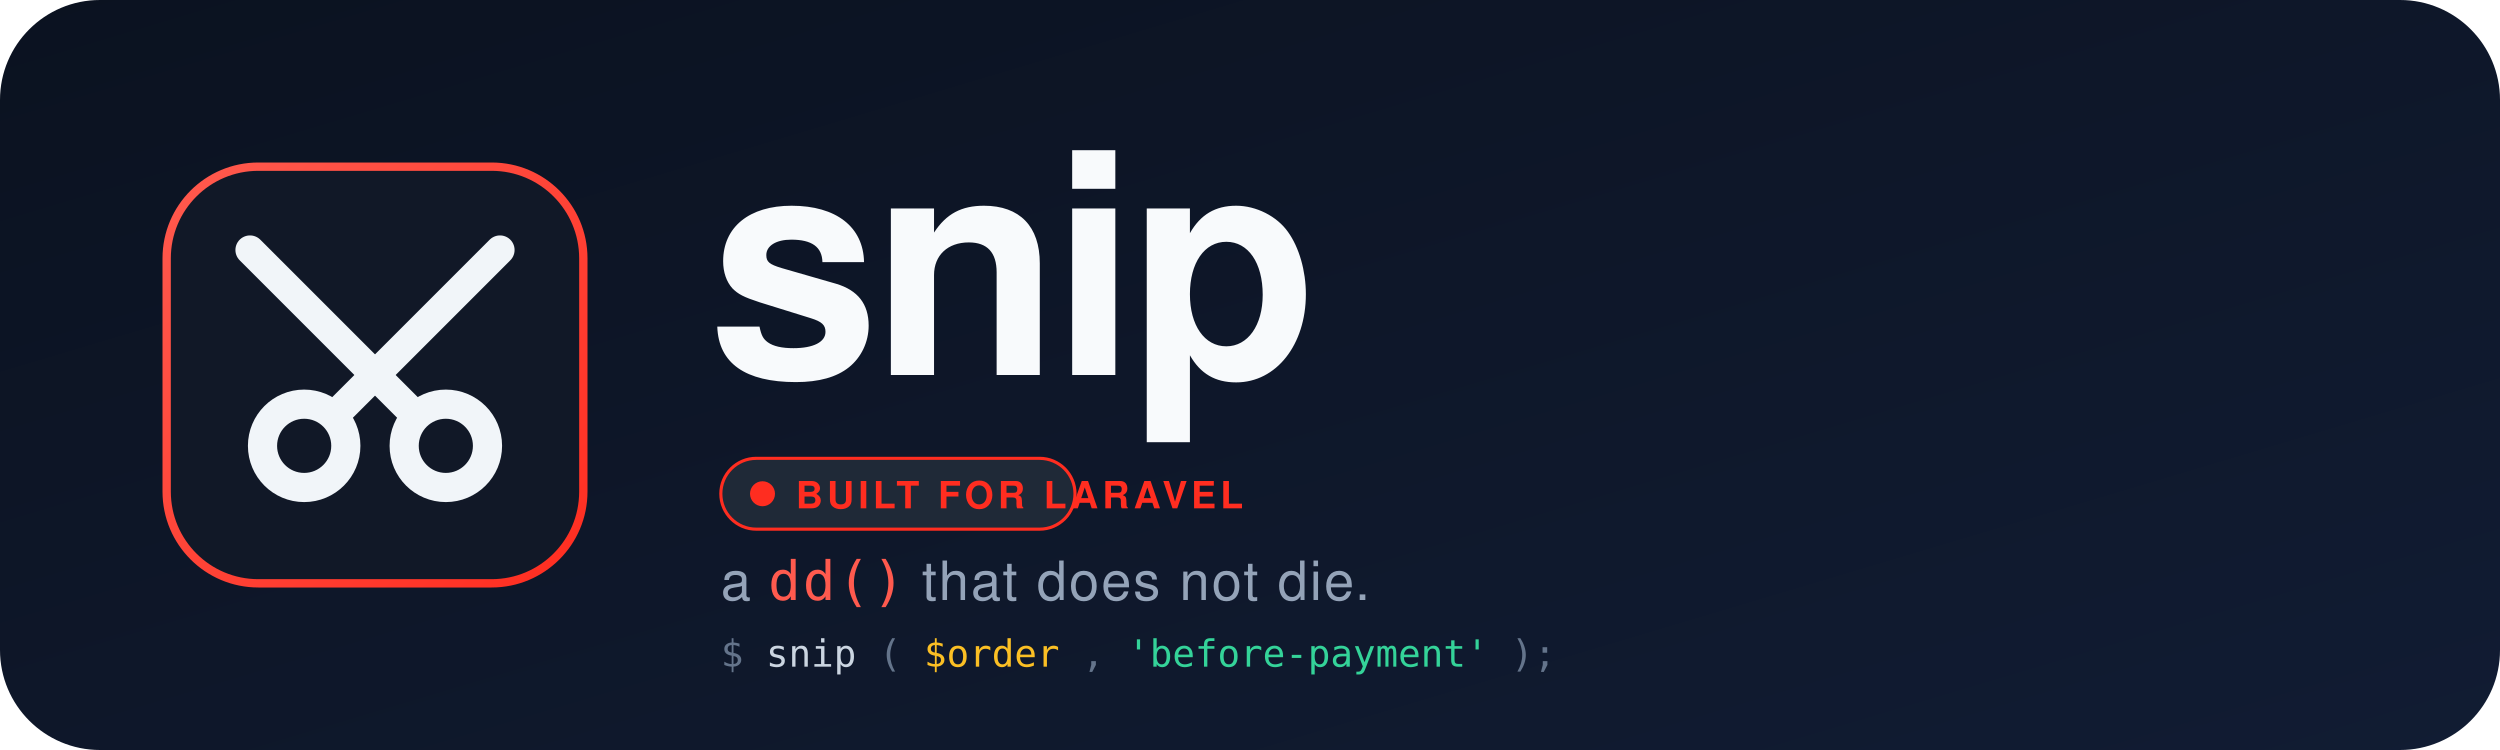
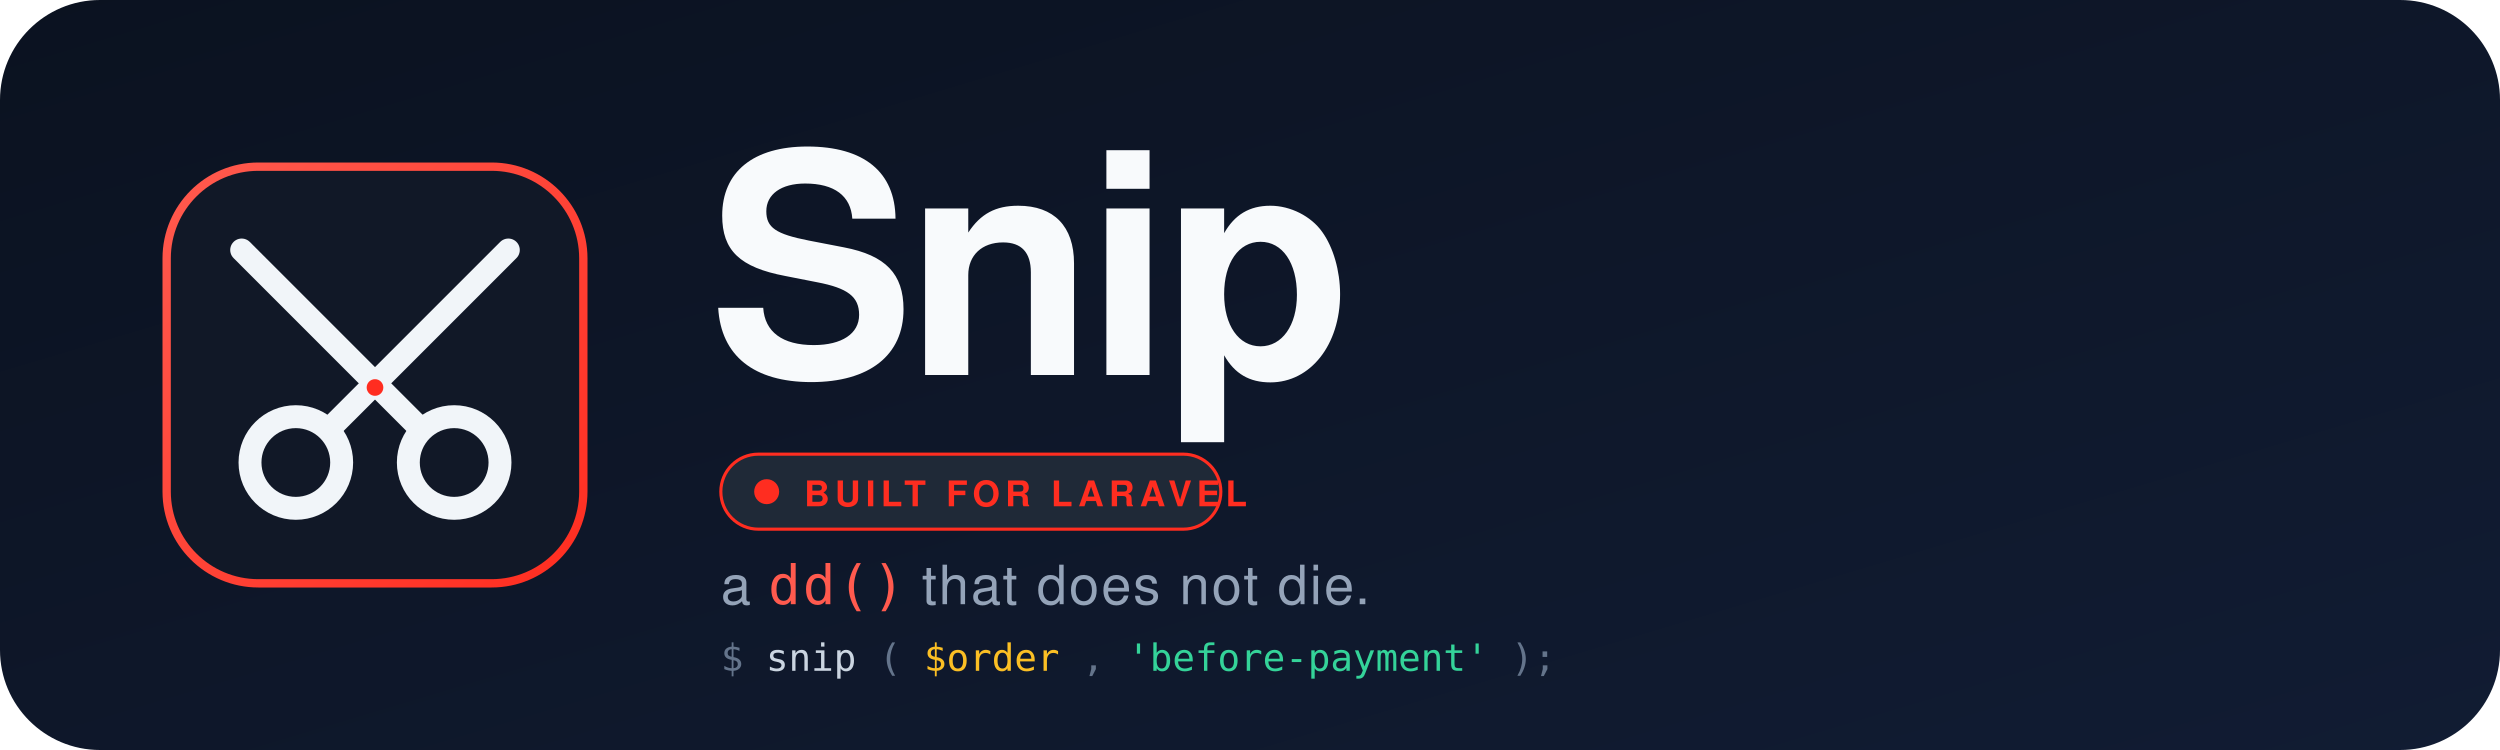
<svg xmlns="http://www.w3.org/2000/svg" viewBox="0 0 1200 360" role="img" aria-label="laravel-snip">
  <defs>
    <linearGradient id="bg" x1="0" y1="0" x2="1" y2="1">
      <stop offset="0%" stop-color="#0b1220" />
      <stop offset="100%" stop-color="#111c33" />
    </linearGradient>
    <linearGradient id="laravelRed" x1="0" y1="0" x2="1" y2="1">
      <stop offset="0%" stop-color="#ff5a4e" />
      <stop offset="100%" stop-color="#ff2d20" />
    </linearGradient>
    <linearGradient id="cut" x1="0" y1="0" x2="1" y2="0">
      <stop offset="0%" stop-color="#ff2d20" stop-opacity="0" />
      <stop offset="50%" stop-color="#ff2d20" stop-opacity="1" />
      <stop offset="100%" stop-color="#ff2d20" stop-opacity="0" />
    </linearGradient>
  </defs>
  <rect x="0" y="0" width="1200" height="360" rx="48" fill="url(#bg)" />
  <g transform="translate(80 80)">
    <rect x="0" y="0" width="200" height="200" rx="44" fill="#111827" stroke="url(#laravelRed)" stroke-width="4" />
-     <g transform="translate(100 100)" stroke="#f1f5f9" stroke-width="14" stroke-linecap="round" stroke-linejoin="round" fill="none">
-       <circle cx="-34" cy="34" r="20" />
-       <circle cx="34" cy="34" r="20" />
-       <line x1="-19" y1="19" x2="60" y2="-60" />
-       <line x1="19" y1="19" x2="-60" y2="-60" />
+     <g transform="translate(100 100)" stroke="#f1f5f9" stroke-width="11" stroke-linecap="round" stroke-linejoin="round" fill="none">
+       <circle cx="-38" cy="42" r="22" />
+       <circle cx="38" cy="42" r="22" />
+       <line x1="-22" y1="26" x2="64" y2="-60" />
+       <line x1="22" y1="26" x2="-64" y2="-60" />
+       <line x1="-4" y1="6" x2="4" y2="6" stroke-width="8" />
    </g>
+     <circle cx="100" cy="106" r="4" fill="#ff2d20" />
    <line x1="-40" y1="280" x2="240" y2="280" stroke="url(#cut)" stroke-width="3" stroke-dasharray="10 8" />
  </g>
  <g transform="translate(340 0)" font-family="ui-sans-serif, system-ui, -apple-system, Segoe UI, Helvetica, Arial, sans-serif">
-     <text x="0" y="180" font-size="148" font-weight="800" letter-spacing="-4" fill="#f8fafc">snip</text>
-     <g transform="translate(6 220)">
-       <rect x="0" y="0" width="170" height="34" rx="17" fill="#1f2937" stroke="#ff2d20" stroke-width="1.5" />
-       <circle cx="20" cy="17" r="6" fill="#ff2d20" />
-       <text x="36" y="24" font-size="18" font-weight="700" letter-spacing="2" fill="#ff2d20">BUILT FOR LARAVEL</text>
+     <text x="0" y="180" font-size="148" font-weight="800" letter-spacing="-4" fill="#f8fafc">Snip</text>
+     <g transform="translate(6 218)">
+       <rect x="0" y="0" width="240" height="36" rx="18" fill="#1f2937" stroke="#ff2d20" stroke-width="1.5" />
+       <circle cx="22" cy="18" r="6" fill="#ff2d20" />
+       <text x="40" y="25" font-size="17" font-weight="700" letter-spacing="2.5" fill="#ff2d20">BUILT FOR LARAVEL</text>
    </g>
-     <text x="6" y="288" font-size="26" font-weight="500" letter-spacing="1" fill="#94a3b8">
+     <text x="6" y="290" font-size="26" font-weight="500" letter-spacing="1" fill="#94a3b8">
      a <tspan font-family="ui-monospace, SFMono-Regular, Menlo, monospace" fill="#ff5a4e">dd()</tspan> that does not die.
    </text>
-     <g transform="translate(6 320)" font-family="ui-monospace, SFMono-Regular, Menlo, monospace" font-size="18" fill="#64748b">
+     <g transform="translate(6 322)" font-family="ui-monospace, SFMono-Regular, Menlo, monospace" font-size="18" fill="#64748b">
      <text x="0" y="0">
        <tspan fill="#64748b">$ </tspan>
        <tspan fill="#cbd5e1">snip</tspan>
        <tspan fill="#64748b">(</tspan>
        <tspan fill="#fbbf24">$order</tspan>
        <tspan fill="#64748b">, </tspan>
        <tspan fill="#34d399">'before-payment'</tspan>
        <tspan fill="#64748b">);</tspan>
      </text>
    </g>
  </g>
</svg>
